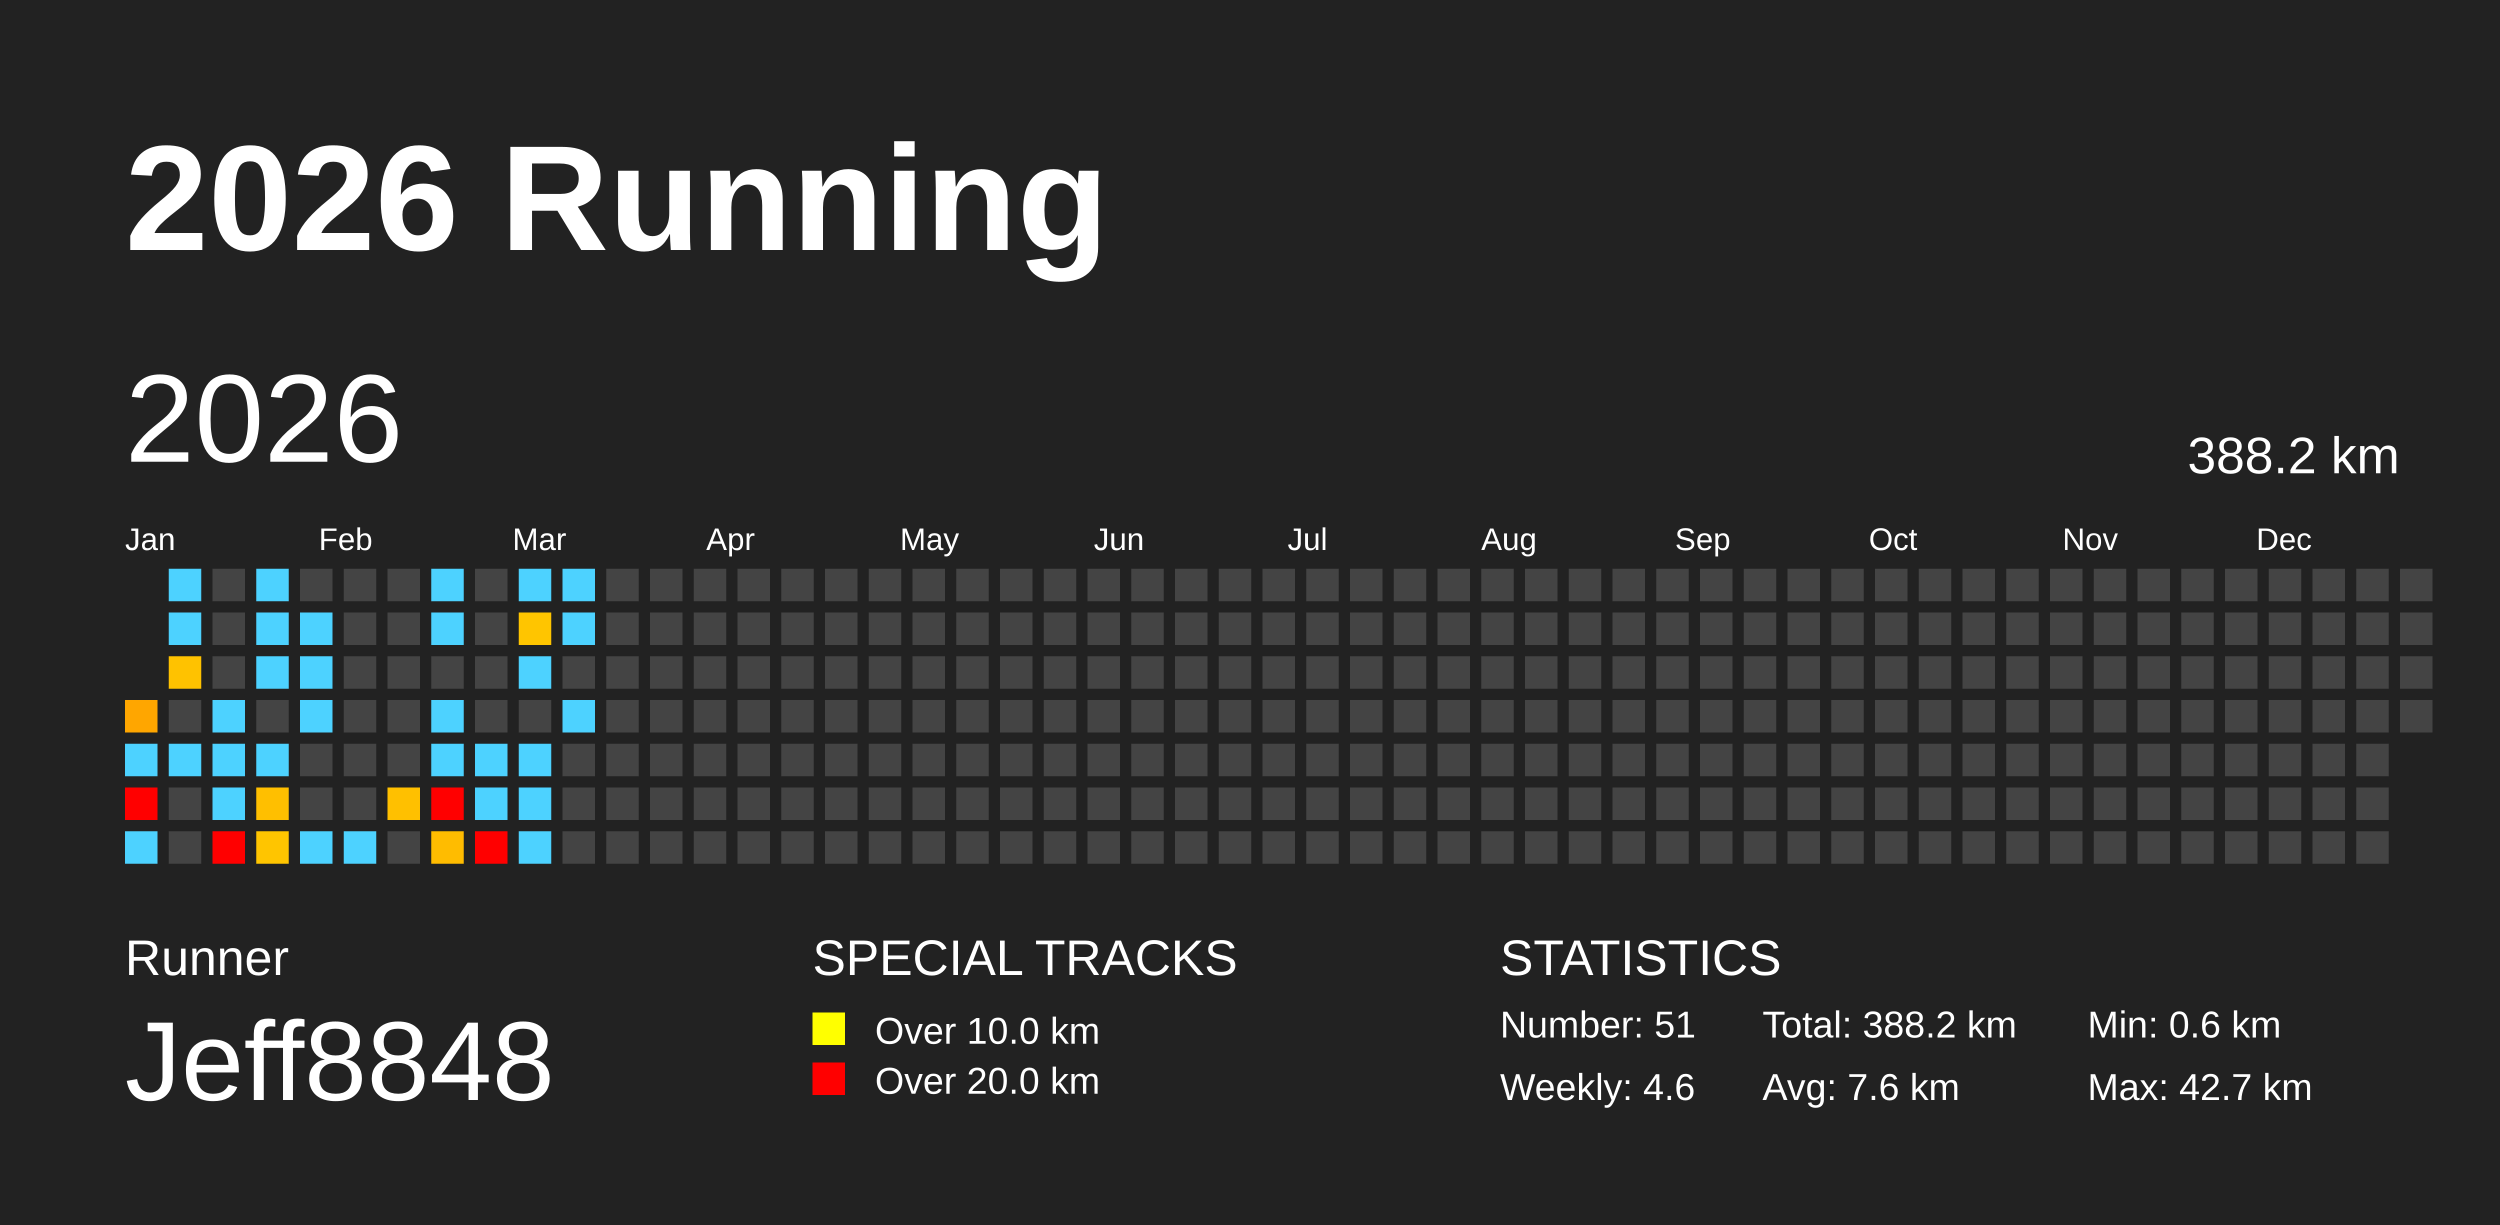
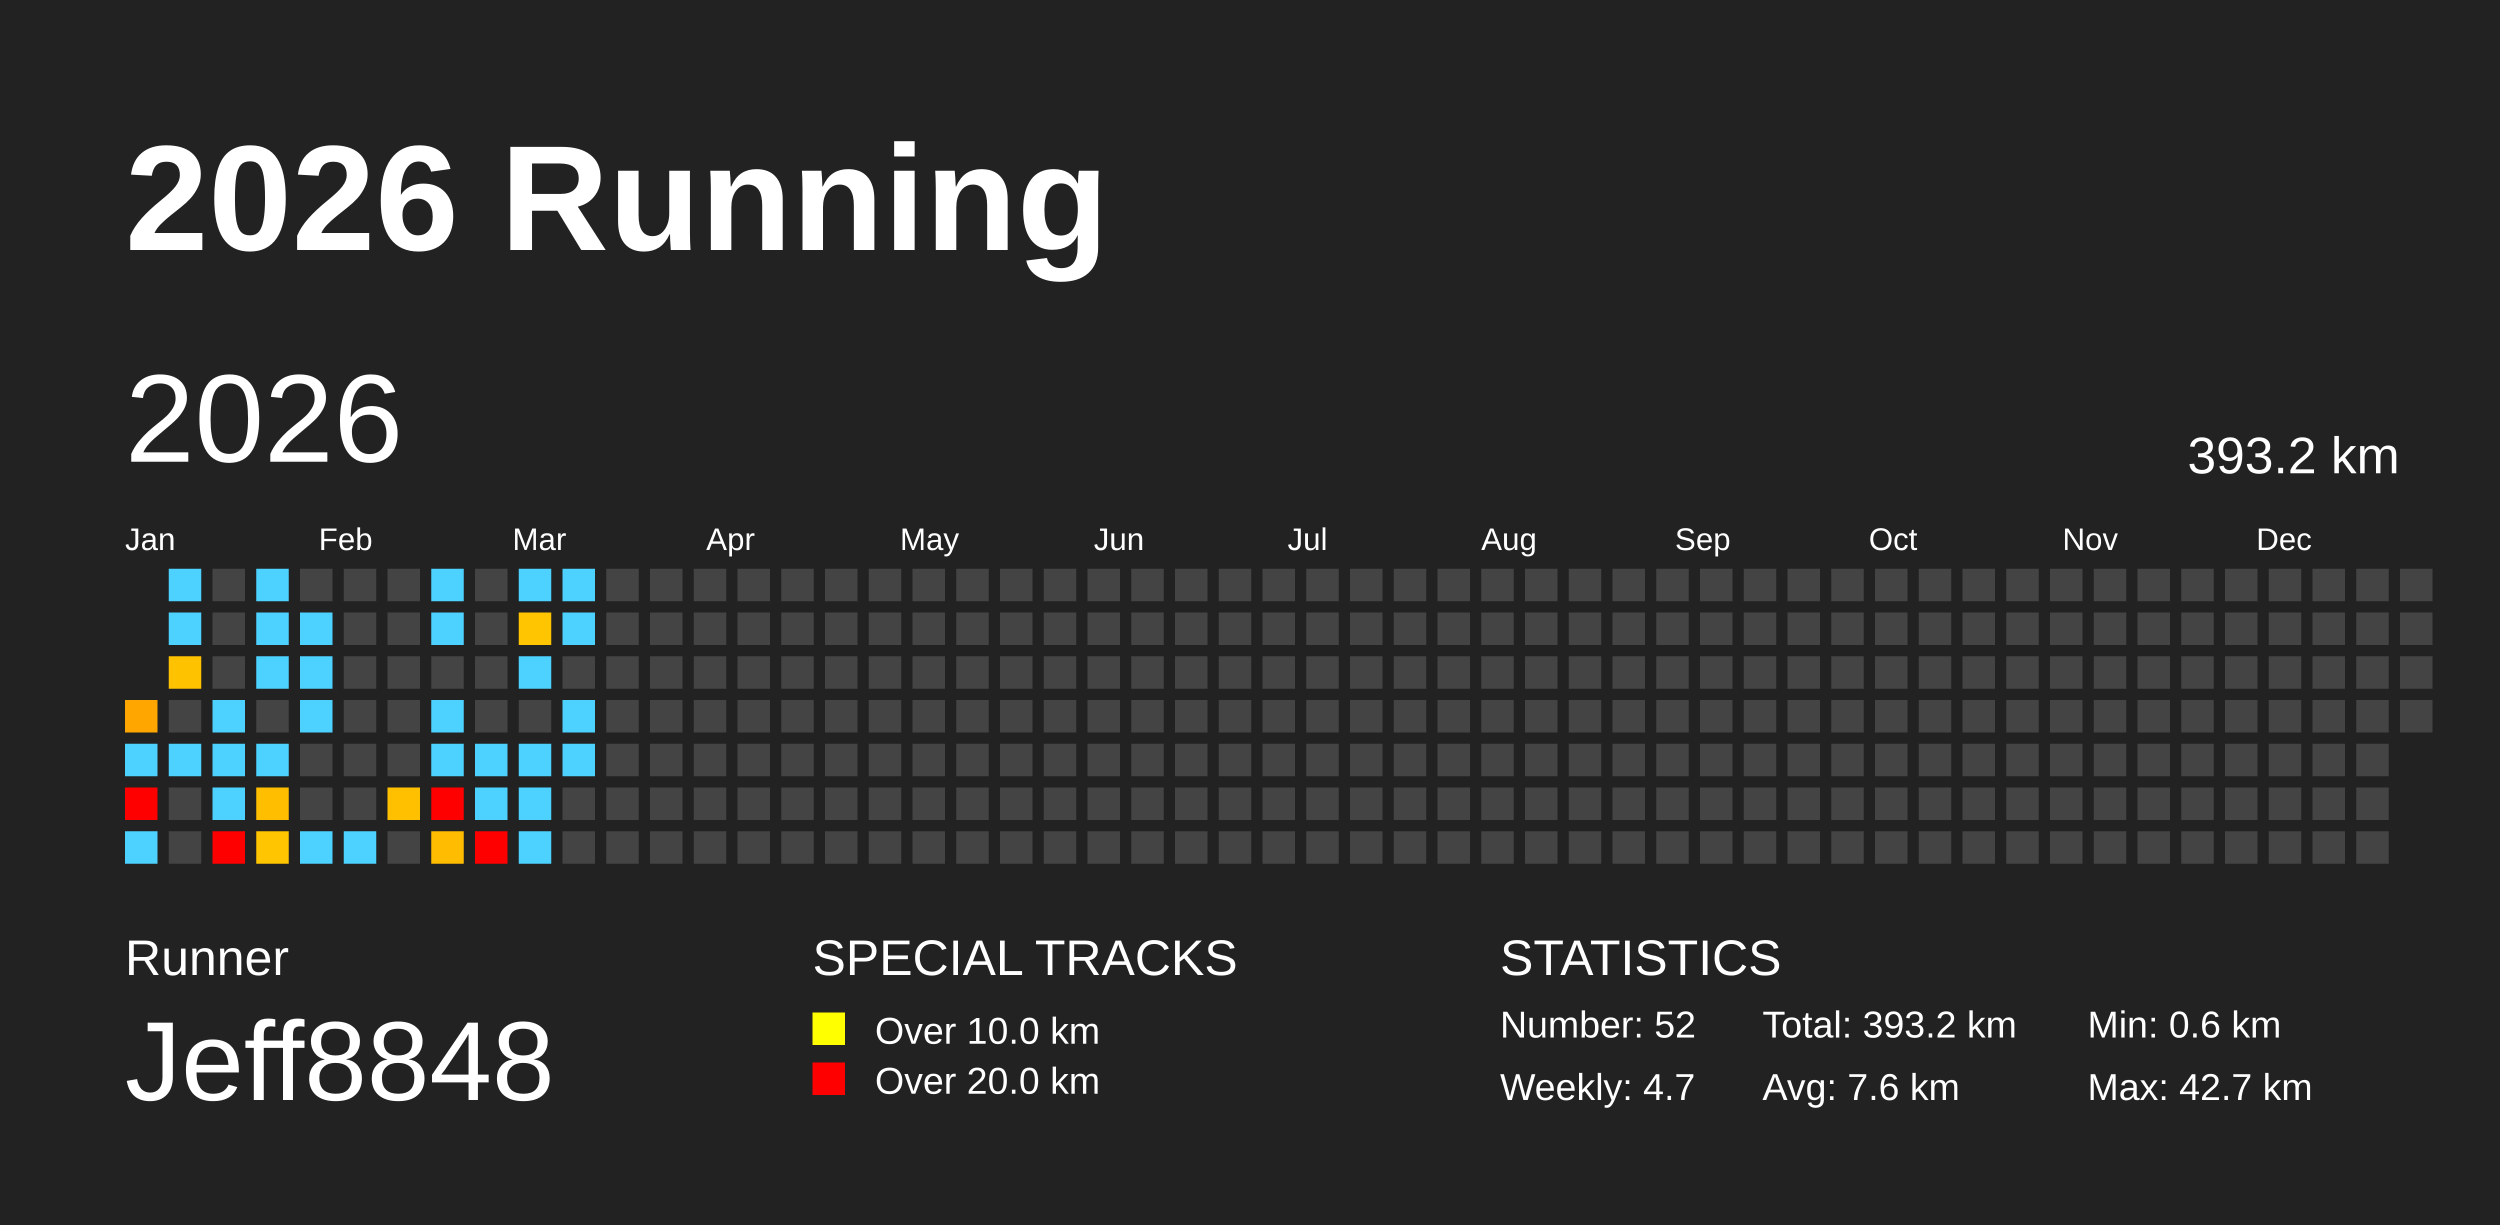
<svg xmlns="http://www.w3.org/2000/svg" baseProfile="full" height="98mm" version="1.1" viewBox="0,0,200,98" width="200mm">
  <defs />
  <rect fill="#222222" height="98" width="200" x="0" y="0" />
  <text fill="#FFFFFF" style="font-size:12px; font-family:Arial; font-weight:bold;" x="10" y="20">2026 Running</text>
  <text fill="#FFFFFF" style="font-size:4px; font-family:Arial" x="10" y="78">Runner</text>
  <text fill="#FFFFFF" style="font-size:9px; font-family:Arial" x="10" y="88">Jeff8848</text>
  <text fill="#FFFFFF" style="font-size:4px; font-family:Arial" x="65" y="78">SPECIAL TRACKS</text>
  <rect fill="yellow" height="2.6" width="2.6" x="65" y="81" />
  <text fill="#FFFFFF" style="font-size:3px; font-family:Arial" x="70" y="83.5">Over 10.0 km</text>
  <rect fill="red" height="2.6" width="2.6" x="65" y="85" />
  <text fill="#FFFFFF" style="font-size:3px; font-family:Arial" x="70" y="87.5">Over 20.0 km</text>
  <text fill="#FFFFFF" style="font-size:4px; font-family:Arial" x="120" y="78">STATISTICS</text>
-   <text fill="#FFFFFF" style="font-size:3px; font-family:Arial" x="120" y="83">Number: 51</text>
-   <text fill="#FFFFFF" style="font-size:3px; font-family:Arial" x="120" y="88">Weekly: 4.6</text>
-   <text fill="#FFFFFF" style="font-size:3px; font-family:Arial" x="141" y="83">Total: 388.2 km</text>
+   <text fill="#FFFFFF" style="font-size:3px; font-family:Arial" x="120" y="83">Number: 52</text>
+   <text fill="#FFFFFF" style="font-size:3px; font-family:Arial" x="120" y="88">Weekly: 4.7</text>
+   <text fill="#FFFFFF" style="font-size:3px; font-family:Arial" x="141" y="83">Total: 393.2 km</text>
  <text fill="#FFFFFF" style="font-size:3px; font-family:Arial" x="141" y="88">Avg: 7.6 km</text>
  <text fill="#FFFFFF" style="font-size:3px; font-family:Arial" x="167" y="83">Min: 0.6 km</text>
  <text fill="#FFFFFF" style="font-size:3px; font-family:Arial" x="167" y="88">Max: 42.7 km</text>
  <text dominant-baseline="hanging" fill="#FFFFFF" style="font-size:10.0px; font-family:Arial;" x="10" y="30">2026</text>
-   <text dominant-baseline="hanging" fill="#FFFFFF" style="font-size:4.125px; font-family:Arial;" x="175" y="35">388.2 km</text>
+   <text dominant-baseline="hanging" fill="#FFFFFF" style="font-size:4.125px; font-family:Arial;" x="175" y="35">393.2 km</text>
  <text fill="#FFFFFF" style="font-size:2.5px; font-family:Arial" x="10.0" y="44">Jan</text>
  <text fill="#FFFFFF" style="font-size:2.5px; font-family:Arial" x="25.5" y="44">Feb</text>
  <text fill="#FFFFFF" style="font-size:2.5px; font-family:Arial" x="41.0" y="44">Mar</text>
  <text fill="#FFFFFF" style="font-size:2.5px; font-family:Arial" x="56.5" y="44">Apr</text>
  <text fill="#FFFFFF" style="font-size:2.5px; font-family:Arial" x="72.0" y="44">May</text>
  <text fill="#FFFFFF" style="font-size:2.5px; font-family:Arial" x="87.5" y="44">Jun</text>
  <text fill="#FFFFFF" style="font-size:2.5px; font-family:Arial" x="103.0" y="44">Jul</text>
  <text fill="#FFFFFF" style="font-size:2.5px; font-family:Arial" x="118.5" y="44">Aug</text>
  <text fill="#FFFFFF" style="font-size:2.5px; font-family:Arial" x="134.0" y="44">Sep</text>
  <text fill="#FFFFFF" style="font-size:2.5px; font-family:Arial" x="149.5" y="44">Oct</text>
  <text fill="#FFFFFF" style="font-size:2.5px; font-family:Arial" x="165.0" y="44">Nov</text>
  <text fill="#FFFFFF" style="font-size:2.5px; font-family:Arial" x="180.5" y="44">Dec</text>
  <rect fill="#ffa600" height="2.6" width="2.6" x="10.0" y="56.0" />
  <rect fill="#4dd2ff" height="2.6" width="2.6" x="10.0" y="59.5" />
  <rect fill="red" height="2.6" width="2.6" x="10.0" y="63.0" />
  <rect fill="#4dd2ff" height="2.6" width="2.6" x="10.0" y="66.5" />
  <rect fill="#4dd2ff" height="2.6" width="2.6" x="13.5" y="45.5" />
  <rect fill="#4dd2ff" height="2.6" width="2.6" x="13.5" y="49.0" />
  <rect fill="#ffc200" height="2.6" width="2.6" x="13.5" y="52.5" />
  <rect fill="#444444" height="2.6" width="2.6" x="13.5" y="56.0" />
  <rect fill="#4dd2ff" height="2.6" width="2.6" x="13.5" y="59.5" />
  <rect fill="#444444" height="2.6" width="2.6" x="13.5" y="63.0" />
  <rect fill="#444444" height="2.6" width="2.6" x="13.5" y="66.5" />
  <rect fill="#444444" height="2.6" width="2.6" x="17.0" y="45.5" />
  <rect fill="#444444" height="2.6" width="2.6" x="17.0" y="49.0" />
  <rect fill="#444444" height="2.6" width="2.6" x="17.0" y="52.5" />
  <rect fill="#4dd2ff" height="2.6" width="2.6" x="17.0" y="56.0" />
  <rect fill="#4dd2ff" height="2.6" width="2.6" x="17.0" y="59.5" />
  <rect fill="#4dd2ff" height="2.6" width="2.6" x="17.0" y="63.0" />
  <rect fill="red" height="2.6" width="2.6" x="17.0" y="66.5" />
  <rect fill="#4dd2ff" height="2.6" width="2.6" x="20.5" y="45.5" />
  <rect fill="#4dd2ff" height="2.6" width="2.6" x="20.5" y="49.0" />
  <rect fill="#4dd2ff" height="2.6" width="2.6" x="20.5" y="52.5" />
  <rect fill="#444444" height="2.6" width="2.6" x="20.5" y="56.0" />
  <rect fill="#4dd2ff" height="2.6" width="2.6" x="20.5" y="59.5" />
  <rect fill="#ffbf00" height="2.6" width="2.6" x="20.5" y="63.0" />
  <rect fill="#ffc500" height="2.6" width="2.6" x="20.5" y="66.5" />
  <rect fill="#444444" height="2.6" width="2.6" x="24.0" y="45.5" />
  <rect fill="#4dd2ff" height="2.6" width="2.6" x="24.0" y="49.0" />
  <rect fill="#4dd2ff" height="2.6" width="2.6" x="24.0" y="52.5" />
  <rect fill="#4dd2ff" height="2.6" width="2.6" x="24.0" y="56.0" />
  <rect fill="#444444" height="2.6" width="2.6" x="24.0" y="59.5" />
  <rect fill="#444444" height="2.6" width="2.6" x="24.0" y="63.0" />
  <rect fill="#4dd2ff" height="2.6" width="2.6" x="24.0" y="66.5" />
  <rect fill="#444444" height="2.6" width="2.6" x="27.5" y="45.5" />
  <rect fill="#444444" height="2.6" width="2.6" x="27.5" y="49.0" />
  <rect fill="#444444" height="2.6" width="2.6" x="27.5" y="52.5" />
  <rect fill="#444444" height="2.6" width="2.6" x="27.5" y="56.0" />
  <rect fill="#444444" height="2.6" width="2.6" x="27.5" y="59.5" />
  <rect fill="#444444" height="2.6" width="2.6" x="27.5" y="63.0" />
  <rect fill="#4dd2ff" height="2.6" width="2.6" x="27.5" y="66.5" />
  <rect fill="#444444" height="2.6" width="2.6" x="31.0" y="45.5" />
  <rect fill="#444444" height="2.6" width="2.6" x="31.0" y="49.0" />
  <rect fill="#444444" height="2.6" width="2.6" x="31.0" y="52.5" />
  <rect fill="#444444" height="2.6" width="2.6" x="31.0" y="56.0" />
  <rect fill="#444444" height="2.6" width="2.6" x="31.0" y="59.5" />
  <rect fill="#ffc000" height="2.6" width="2.6" x="31.0" y="63.0" />
  <rect fill="#444444" height="2.6" width="2.6" x="31.0" y="66.5" />
  <rect fill="#4dd2ff" height="2.6" width="2.6" x="34.5" y="45.5" />
  <rect fill="#4dd2ff" height="2.6" width="2.6" x="34.5" y="49.0" />
  <rect fill="#444444" height="2.6" width="2.6" x="34.5" y="52.5" />
  <rect fill="#4dd2ff" height="2.6" width="2.6" x="34.5" y="56.0" />
  <rect fill="#4dd2ff" height="2.6" width="2.6" x="34.5" y="59.5" />
  <rect fill="red" height="2.6" width="2.6" x="34.5" y="63.0" />
  <rect fill="#ffbc00" height="2.6" width="2.6" x="34.5" y="66.5" />
  <rect fill="#444444" height="2.6" width="2.6" x="38.0" y="45.5" />
  <rect fill="#444444" height="2.6" width="2.6" x="38.0" y="49.0" />
  <rect fill="#444444" height="2.6" width="2.6" x="38.0" y="52.5" />
  <rect fill="#444444" height="2.6" width="2.6" x="38.0" y="56.0" />
  <rect fill="#4dd2ff" height="2.6" width="2.6" x="38.0" y="59.5" />
  <rect fill="#4dd2ff" height="2.6" width="2.6" x="38.0" y="63.0" />
  <rect fill="red" height="2.6" width="2.6" x="38.0" y="66.5" />
  <rect fill="#4dd2ff" height="2.6" width="2.6" x="41.5" y="45.5" />
  <rect fill="#ffc500" height="2.6" width="2.6" x="41.5" y="49.0" />
  <rect fill="#4dd2ff" height="2.6" width="2.6" x="41.5" y="52.5" />
  <rect fill="#444444" height="2.6" width="2.6" x="41.5" y="56.0" />
  <rect fill="#4dd2ff" height="2.6" width="2.6" x="41.5" y="59.5" />
  <rect fill="#4dd2ff" height="2.6" width="2.6" x="41.5" y="63.0" />
  <rect fill="#4dd2ff" height="2.6" width="2.6" x="41.5" y="66.5" />
  <rect fill="#4dd2ff" height="2.6" width="2.6" x="45.0" y="45.5" />
  <rect fill="#4dd2ff" height="2.6" width="2.6" x="45.0" y="49.0" />
  <rect fill="#444444" height="2.6" width="2.6" x="45.0" y="52.5" />
  <rect fill="#4dd2ff" height="2.6" width="2.6" x="45.0" y="56.0" />
-   <rect fill="#444444" height="2.6" width="2.6" x="45.0" y="59.5" />
+   <rect fill="#4dd2ff" height="2.6" width="2.6" x="45.0" y="59.5" />
  <rect fill="#444444" height="2.6" width="2.6" x="45.0" y="63.0" />
  <rect fill="#444444" height="2.6" width="2.6" x="45.0" y="66.5" />
  <rect fill="#444444" height="2.6" width="2.6" x="48.5" y="45.5" />
  <rect fill="#444444" height="2.6" width="2.6" x="48.5" y="49.0" />
  <rect fill="#444444" height="2.6" width="2.6" x="48.5" y="52.5" />
  <rect fill="#444444" height="2.6" width="2.6" x="48.5" y="56.0" />
  <rect fill="#444444" height="2.6" width="2.6" x="48.5" y="59.5" />
  <rect fill="#444444" height="2.6" width="2.6" x="48.5" y="63.0" />
  <rect fill="#444444" height="2.6" width="2.6" x="48.5" y="66.5" />
  <rect fill="#444444" height="2.6" width="2.6" x="52.0" y="45.5" />
  <rect fill="#444444" height="2.6" width="2.6" x="52.0" y="49.0" />
  <rect fill="#444444" height="2.6" width="2.6" x="52.0" y="52.5" />
  <rect fill="#444444" height="2.6" width="2.6" x="52.0" y="56.0" />
  <rect fill="#444444" height="2.6" width="2.6" x="52.0" y="59.5" />
  <rect fill="#444444" height="2.6" width="2.6" x="52.0" y="63.0" />
  <rect fill="#444444" height="2.6" width="2.6" x="52.0" y="66.5" />
  <rect fill="#444444" height="2.6" width="2.6" x="55.5" y="45.5" />
  <rect fill="#444444" height="2.6" width="2.6" x="55.5" y="49.0" />
  <rect fill="#444444" height="2.6" width="2.6" x="55.5" y="52.5" />
  <rect fill="#444444" height="2.6" width="2.6" x="55.5" y="56.0" />
  <rect fill="#444444" height="2.6" width="2.6" x="55.5" y="59.5" />
  <rect fill="#444444" height="2.6" width="2.6" x="55.5" y="63.0" />
  <rect fill="#444444" height="2.6" width="2.6" x="55.5" y="66.5" />
  <rect fill="#444444" height="2.6" width="2.6" x="59.0" y="45.5" />
  <rect fill="#444444" height="2.6" width="2.6" x="59.0" y="49.0" />
  <rect fill="#444444" height="2.6" width="2.6" x="59.0" y="52.5" />
  <rect fill="#444444" height="2.6" width="2.6" x="59.0" y="56.0" />
  <rect fill="#444444" height="2.6" width="2.6" x="59.0" y="59.5" />
  <rect fill="#444444" height="2.6" width="2.6" x="59.0" y="63.0" />
  <rect fill="#444444" height="2.6" width="2.6" x="59.0" y="66.5" />
  <rect fill="#444444" height="2.6" width="2.6" x="62.5" y="45.5" />
  <rect fill="#444444" height="2.6" width="2.6" x="62.5" y="49.0" />
  <rect fill="#444444" height="2.6" width="2.6" x="62.5" y="52.5" />
  <rect fill="#444444" height="2.6" width="2.6" x="62.5" y="56.0" />
  <rect fill="#444444" height="2.6" width="2.6" x="62.5" y="59.5" />
  <rect fill="#444444" height="2.6" width="2.6" x="62.5" y="63.0" />
  <rect fill="#444444" height="2.6" width="2.6" x="62.5" y="66.5" />
  <rect fill="#444444" height="2.6" width="2.6" x="66.0" y="45.5" />
  <rect fill="#444444" height="2.6" width="2.6" x="66.0" y="49.0" />
  <rect fill="#444444" height="2.6" width="2.6" x="66.0" y="52.5" />
  <rect fill="#444444" height="2.6" width="2.6" x="66.0" y="56.0" />
  <rect fill="#444444" height="2.6" width="2.6" x="66.0" y="59.5" />
  <rect fill="#444444" height="2.6" width="2.6" x="66.0" y="63.0" />
  <rect fill="#444444" height="2.6" width="2.6" x="66.0" y="66.5" />
  <rect fill="#444444" height="2.6" width="2.6" x="69.5" y="45.5" />
  <rect fill="#444444" height="2.6" width="2.6" x="69.5" y="49.0" />
  <rect fill="#444444" height="2.6" width="2.6" x="69.5" y="52.5" />
  <rect fill="#444444" height="2.6" width="2.6" x="69.5" y="56.0" />
  <rect fill="#444444" height="2.6" width="2.6" x="69.5" y="59.5" />
  <rect fill="#444444" height="2.6" width="2.6" x="69.5" y="63.0" />
  <rect fill="#444444" height="2.6" width="2.6" x="69.5" y="66.5" />
  <rect fill="#444444" height="2.6" width="2.6" x="73.0" y="45.5" />
  <rect fill="#444444" height="2.6" width="2.6" x="73.0" y="49.0" />
  <rect fill="#444444" height="2.6" width="2.6" x="73.0" y="52.5" />
  <rect fill="#444444" height="2.6" width="2.6" x="73.0" y="56.0" />
  <rect fill="#444444" height="2.6" width="2.6" x="73.0" y="59.5" />
  <rect fill="#444444" height="2.6" width="2.6" x="73.0" y="63.0" />
  <rect fill="#444444" height="2.6" width="2.6" x="73.0" y="66.5" />
  <rect fill="#444444" height="2.6" width="2.6" x="76.5" y="45.5" />
  <rect fill="#444444" height="2.6" width="2.6" x="76.5" y="49.0" />
  <rect fill="#444444" height="2.6" width="2.6" x="76.5" y="52.5" />
  <rect fill="#444444" height="2.6" width="2.6" x="76.5" y="56.0" />
  <rect fill="#444444" height="2.6" width="2.6" x="76.5" y="59.5" />
  <rect fill="#444444" height="2.6" width="2.6" x="76.5" y="63.0" />
  <rect fill="#444444" height="2.6" width="2.6" x="76.5" y="66.5" />
  <rect fill="#444444" height="2.6" width="2.6" x="80.0" y="45.5" />
  <rect fill="#444444" height="2.6" width="2.6" x="80.0" y="49.0" />
  <rect fill="#444444" height="2.6" width="2.6" x="80.0" y="52.5" />
  <rect fill="#444444" height="2.6" width="2.6" x="80.0" y="56.0" />
  <rect fill="#444444" height="2.6" width="2.6" x="80.0" y="59.5" />
  <rect fill="#444444" height="2.6" width="2.6" x="80.0" y="63.0" />
  <rect fill="#444444" height="2.6" width="2.6" x="80.0" y="66.5" />
  <rect fill="#444444" height="2.6" width="2.6" x="83.5" y="45.5" />
  <rect fill="#444444" height="2.6" width="2.6" x="83.5" y="49.0" />
  <rect fill="#444444" height="2.6" width="2.6" x="83.5" y="52.5" />
  <rect fill="#444444" height="2.6" width="2.6" x="83.5" y="56.0" />
  <rect fill="#444444" height="2.6" width="2.6" x="83.5" y="59.5" />
  <rect fill="#444444" height="2.6" width="2.6" x="83.5" y="63.0" />
  <rect fill="#444444" height="2.6" width="2.6" x="83.5" y="66.5" />
  <rect fill="#444444" height="2.6" width="2.6" x="87.0" y="45.5" />
  <rect fill="#444444" height="2.6" width="2.6" x="87.0" y="49.0" />
  <rect fill="#444444" height="2.6" width="2.6" x="87.0" y="52.5" />
  <rect fill="#444444" height="2.6" width="2.6" x="87.0" y="56.0" />
  <rect fill="#444444" height="2.6" width="2.6" x="87.0" y="59.5" />
  <rect fill="#444444" height="2.6" width="2.6" x="87.0" y="63.0" />
  <rect fill="#444444" height="2.6" width="2.6" x="87.0" y="66.5" />
  <rect fill="#444444" height="2.6" width="2.6" x="90.5" y="45.5" />
  <rect fill="#444444" height="2.6" width="2.6" x="90.5" y="49.0" />
  <rect fill="#444444" height="2.6" width="2.6" x="90.5" y="52.5" />
  <rect fill="#444444" height="2.6" width="2.6" x="90.5" y="56.0" />
  <rect fill="#444444" height="2.6" width="2.6" x="90.5" y="59.5" />
  <rect fill="#444444" height="2.6" width="2.6" x="90.5" y="63.0" />
  <rect fill="#444444" height="2.6" width="2.6" x="90.5" y="66.5" />
  <rect fill="#444444" height="2.6" width="2.6" x="94.0" y="45.5" />
  <rect fill="#444444" height="2.6" width="2.6" x="94.0" y="49.0" />
  <rect fill="#444444" height="2.6" width="2.6" x="94.0" y="52.5" />
  <rect fill="#444444" height="2.6" width="2.6" x="94.0" y="56.0" />
  <rect fill="#444444" height="2.6" width="2.6" x="94.0" y="59.5" />
  <rect fill="#444444" height="2.6" width="2.6" x="94.0" y="63.0" />
  <rect fill="#444444" height="2.6" width="2.6" x="94.0" y="66.5" />
  <rect fill="#444444" height="2.6" width="2.6" x="97.5" y="45.5" />
  <rect fill="#444444" height="2.6" width="2.6" x="97.5" y="49.0" />
  <rect fill="#444444" height="2.6" width="2.6" x="97.5" y="52.5" />
  <rect fill="#444444" height="2.6" width="2.6" x="97.5" y="56.0" />
  <rect fill="#444444" height="2.6" width="2.6" x="97.5" y="59.5" />
  <rect fill="#444444" height="2.6" width="2.6" x="97.5" y="63.0" />
  <rect fill="#444444" height="2.6" width="2.6" x="97.5" y="66.5" />
  <rect fill="#444444" height="2.6" width="2.6" x="101.0" y="45.5" />
  <rect fill="#444444" height="2.6" width="2.6" x="101.0" y="49.0" />
  <rect fill="#444444" height="2.6" width="2.6" x="101.0" y="52.5" />
  <rect fill="#444444" height="2.6" width="2.6" x="101.0" y="56.0" />
  <rect fill="#444444" height="2.6" width="2.6" x="101.0" y="59.5" />
  <rect fill="#444444" height="2.6" width="2.6" x="101.0" y="63.0" />
  <rect fill="#444444" height="2.6" width="2.6" x="101.0" y="66.5" />
  <rect fill="#444444" height="2.6" width="2.6" x="104.5" y="45.5" />
  <rect fill="#444444" height="2.6" width="2.6" x="104.5" y="49.0" />
  <rect fill="#444444" height="2.6" width="2.6" x="104.5" y="52.5" />
  <rect fill="#444444" height="2.6" width="2.6" x="104.5" y="56.0" />
  <rect fill="#444444" height="2.6" width="2.6" x="104.5" y="59.5" />
  <rect fill="#444444" height="2.6" width="2.6" x="104.5" y="63.0" />
  <rect fill="#444444" height="2.6" width="2.6" x="104.5" y="66.5" />
  <rect fill="#444444" height="2.6" width="2.6" x="108.0" y="45.5" />
  <rect fill="#444444" height="2.6" width="2.6" x="108.0" y="49.0" />
  <rect fill="#444444" height="2.6" width="2.6" x="108.0" y="52.5" />
  <rect fill="#444444" height="2.6" width="2.6" x="108.0" y="56.0" />
  <rect fill="#444444" height="2.6" width="2.6" x="108.0" y="59.5" />
  <rect fill="#444444" height="2.6" width="2.6" x="108.0" y="63.0" />
  <rect fill="#444444" height="2.6" width="2.6" x="108.0" y="66.5" />
  <rect fill="#444444" height="2.6" width="2.6" x="111.5" y="45.5" />
  <rect fill="#444444" height="2.6" width="2.6" x="111.5" y="49.0" />
  <rect fill="#444444" height="2.6" width="2.6" x="111.5" y="52.5" />
  <rect fill="#444444" height="2.6" width="2.6" x="111.5" y="56.0" />
  <rect fill="#444444" height="2.6" width="2.6" x="111.5" y="59.5" />
  <rect fill="#444444" height="2.6" width="2.6" x="111.5" y="63.0" />
  <rect fill="#444444" height="2.6" width="2.6" x="111.5" y="66.5" />
  <rect fill="#444444" height="2.6" width="2.6" x="115.0" y="45.5" />
  <rect fill="#444444" height="2.6" width="2.6" x="115.0" y="49.0" />
  <rect fill="#444444" height="2.6" width="2.6" x="115.0" y="52.5" />
  <rect fill="#444444" height="2.6" width="2.6" x="115.0" y="56.0" />
  <rect fill="#444444" height="2.6" width="2.6" x="115.0" y="59.5" />
  <rect fill="#444444" height="2.6" width="2.6" x="115.0" y="63.0" />
  <rect fill="#444444" height="2.6" width="2.6" x="115.0" y="66.5" />
  <rect fill="#444444" height="2.6" width="2.6" x="118.5" y="45.5" />
  <rect fill="#444444" height="2.6" width="2.6" x="118.5" y="49.0" />
  <rect fill="#444444" height="2.6" width="2.6" x="118.5" y="52.5" />
  <rect fill="#444444" height="2.6" width="2.6" x="118.5" y="56.0" />
  <rect fill="#444444" height="2.6" width="2.6" x="118.5" y="59.5" />
  <rect fill="#444444" height="2.6" width="2.6" x="118.5" y="63.0" />
  <rect fill="#444444" height="2.6" width="2.6" x="118.5" y="66.5" />
  <rect fill="#444444" height="2.6" width="2.6" x="122.0" y="45.5" />
  <rect fill="#444444" height="2.6" width="2.6" x="122.0" y="49.0" />
  <rect fill="#444444" height="2.6" width="2.6" x="122.0" y="52.5" />
  <rect fill="#444444" height="2.6" width="2.6" x="122.0" y="56.0" />
  <rect fill="#444444" height="2.6" width="2.6" x="122.0" y="59.5" />
  <rect fill="#444444" height="2.6" width="2.6" x="122.0" y="63.0" />
  <rect fill="#444444" height="2.6" width="2.6" x="122.0" y="66.5" />
  <rect fill="#444444" height="2.6" width="2.6" x="125.5" y="45.5" />
  <rect fill="#444444" height="2.6" width="2.6" x="125.5" y="49.0" />
  <rect fill="#444444" height="2.6" width="2.6" x="125.5" y="52.5" />
  <rect fill="#444444" height="2.6" width="2.6" x="125.5" y="56.0" />
  <rect fill="#444444" height="2.6" width="2.6" x="125.5" y="59.5" />
  <rect fill="#444444" height="2.6" width="2.6" x="125.5" y="63.0" />
  <rect fill="#444444" height="2.6" width="2.6" x="125.5" y="66.5" />
  <rect fill="#444444" height="2.6" width="2.6" x="129.0" y="45.5" />
  <rect fill="#444444" height="2.6" width="2.6" x="129.0" y="49.0" />
  <rect fill="#444444" height="2.6" width="2.6" x="129.0" y="52.5" />
  <rect fill="#444444" height="2.6" width="2.6" x="129.0" y="56.0" />
  <rect fill="#444444" height="2.6" width="2.6" x="129.0" y="59.5" />
  <rect fill="#444444" height="2.6" width="2.6" x="129.0" y="63.0" />
  <rect fill="#444444" height="2.6" width="2.6" x="129.0" y="66.5" />
  <rect fill="#444444" height="2.6" width="2.6" x="132.5" y="45.5" />
  <rect fill="#444444" height="2.6" width="2.6" x="132.5" y="49.0" />
  <rect fill="#444444" height="2.6" width="2.6" x="132.5" y="52.5" />
  <rect fill="#444444" height="2.6" width="2.6" x="132.5" y="56.0" />
  <rect fill="#444444" height="2.6" width="2.6" x="132.5" y="59.5" />
  <rect fill="#444444" height="2.6" width="2.6" x="132.5" y="63.0" />
  <rect fill="#444444" height="2.6" width="2.6" x="132.5" y="66.5" />
  <rect fill="#444444" height="2.6" width="2.6" x="136.0" y="45.5" />
  <rect fill="#444444" height="2.6" width="2.6" x="136.0" y="49.0" />
  <rect fill="#444444" height="2.6" width="2.6" x="136.0" y="52.5" />
  <rect fill="#444444" height="2.6" width="2.6" x="136.0" y="56.0" />
  <rect fill="#444444" height="2.6" width="2.6" x="136.0" y="59.5" />
  <rect fill="#444444" height="2.6" width="2.6" x="136.0" y="63.0" />
  <rect fill="#444444" height="2.6" width="2.6" x="136.0" y="66.5" />
  <rect fill="#444444" height="2.6" width="2.6" x="139.5" y="45.5" />
  <rect fill="#444444" height="2.6" width="2.6" x="139.5" y="49.0" />
  <rect fill="#444444" height="2.6" width="2.6" x="139.5" y="52.5" />
  <rect fill="#444444" height="2.6" width="2.6" x="139.5" y="56.0" />
  <rect fill="#444444" height="2.6" width="2.6" x="139.5" y="59.5" />
  <rect fill="#444444" height="2.6" width="2.6" x="139.5" y="63.0" />
  <rect fill="#444444" height="2.6" width="2.6" x="139.5" y="66.5" />
  <rect fill="#444444" height="2.6" width="2.6" x="143.0" y="45.5" />
  <rect fill="#444444" height="2.6" width="2.6" x="143.0" y="49.0" />
  <rect fill="#444444" height="2.6" width="2.6" x="143.0" y="52.5" />
  <rect fill="#444444" height="2.6" width="2.6" x="143.0" y="56.0" />
  <rect fill="#444444" height="2.6" width="2.6" x="143.0" y="59.5" />
  <rect fill="#444444" height="2.6" width="2.6" x="143.0" y="63.0" />
  <rect fill="#444444" height="2.6" width="2.6" x="143.0" y="66.5" />
  <rect fill="#444444" height="2.6" width="2.6" x="146.5" y="45.5" />
  <rect fill="#444444" height="2.6" width="2.6" x="146.5" y="49.0" />
  <rect fill="#444444" height="2.6" width="2.6" x="146.5" y="52.5" />
  <rect fill="#444444" height="2.6" width="2.6" x="146.5" y="56.0" />
  <rect fill="#444444" height="2.6" width="2.6" x="146.5" y="59.5" />
  <rect fill="#444444" height="2.6" width="2.6" x="146.5" y="63.0" />
  <rect fill="#444444" height="2.6" width="2.6" x="146.5" y="66.5" />
  <rect fill="#444444" height="2.6" width="2.6" x="150.0" y="45.5" />
  <rect fill="#444444" height="2.6" width="2.6" x="150.0" y="49.0" />
  <rect fill="#444444" height="2.6" width="2.6" x="150.0" y="52.5" />
  <rect fill="#444444" height="2.6" width="2.6" x="150.0" y="56.0" />
  <rect fill="#444444" height="2.6" width="2.6" x="150.0" y="59.5" />
  <rect fill="#444444" height="2.6" width="2.6" x="150.0" y="63.0" />
  <rect fill="#444444" height="2.6" width="2.6" x="150.0" y="66.5" />
  <rect fill="#444444" height="2.6" width="2.6" x="153.5" y="45.5" />
  <rect fill="#444444" height="2.6" width="2.6" x="153.5" y="49.0" />
  <rect fill="#444444" height="2.6" width="2.6" x="153.5" y="52.5" />
  <rect fill="#444444" height="2.6" width="2.6" x="153.5" y="56.0" />
  <rect fill="#444444" height="2.6" width="2.6" x="153.5" y="59.5" />
  <rect fill="#444444" height="2.6" width="2.6" x="153.5" y="63.0" />
  <rect fill="#444444" height="2.6" width="2.6" x="153.5" y="66.5" />
  <rect fill="#444444" height="2.6" width="2.6" x="157.0" y="45.5" />
  <rect fill="#444444" height="2.6" width="2.6" x="157.0" y="49.0" />
  <rect fill="#444444" height="2.6" width="2.6" x="157.0" y="52.5" />
  <rect fill="#444444" height="2.6" width="2.6" x="157.0" y="56.0" />
  <rect fill="#444444" height="2.6" width="2.6" x="157.0" y="59.5" />
  <rect fill="#444444" height="2.6" width="2.6" x="157.0" y="63.0" />
  <rect fill="#444444" height="2.6" width="2.6" x="157.0" y="66.5" />
  <rect fill="#444444" height="2.6" width="2.6" x="160.5" y="45.5" />
  <rect fill="#444444" height="2.6" width="2.6" x="160.5" y="49.0" />
  <rect fill="#444444" height="2.6" width="2.6" x="160.5" y="52.5" />
  <rect fill="#444444" height="2.6" width="2.6" x="160.5" y="56.0" />
  <rect fill="#444444" height="2.6" width="2.6" x="160.5" y="59.5" />
  <rect fill="#444444" height="2.6" width="2.6" x="160.5" y="63.0" />
  <rect fill="#444444" height="2.6" width="2.6" x="160.5" y="66.5" />
  <rect fill="#444444" height="2.6" width="2.6" x="164.0" y="45.5" />
  <rect fill="#444444" height="2.6" width="2.6" x="164.0" y="49.0" />
  <rect fill="#444444" height="2.6" width="2.6" x="164.0" y="52.5" />
  <rect fill="#444444" height="2.6" width="2.6" x="164.0" y="56.0" />
  <rect fill="#444444" height="2.6" width="2.6" x="164.0" y="59.5" />
  <rect fill="#444444" height="2.6" width="2.6" x="164.0" y="63.0" />
  <rect fill="#444444" height="2.6" width="2.6" x="164.0" y="66.5" />
  <rect fill="#444444" height="2.6" width="2.6" x="167.5" y="45.5" />
  <rect fill="#444444" height="2.6" width="2.6" x="167.5" y="49.0" />
  <rect fill="#444444" height="2.6" width="2.6" x="167.5" y="52.5" />
  <rect fill="#444444" height="2.6" width="2.6" x="167.5" y="56.0" />
  <rect fill="#444444" height="2.6" width="2.6" x="167.5" y="59.5" />
  <rect fill="#444444" height="2.6" width="2.6" x="167.5" y="63.0" />
  <rect fill="#444444" height="2.6" width="2.6" x="167.5" y="66.5" />
  <rect fill="#444444" height="2.6" width="2.6" x="171.0" y="45.5" />
  <rect fill="#444444" height="2.6" width="2.6" x="171.0" y="49.0" />
  <rect fill="#444444" height="2.6" width="2.6" x="171.0" y="52.5" />
  <rect fill="#444444" height="2.6" width="2.6" x="171.0" y="56.0" />
  <rect fill="#444444" height="2.6" width="2.6" x="171.0" y="59.5" />
  <rect fill="#444444" height="2.6" width="2.6" x="171.0" y="63.0" />
  <rect fill="#444444" height="2.6" width="2.6" x="171.0" y="66.5" />
  <rect fill="#444444" height="2.6" width="2.6" x="174.5" y="45.5" />
  <rect fill="#444444" height="2.6" width="2.6" x="174.5" y="49.0" />
  <rect fill="#444444" height="2.6" width="2.6" x="174.5" y="52.5" />
  <rect fill="#444444" height="2.6" width="2.6" x="174.5" y="56.0" />
  <rect fill="#444444" height="2.6" width="2.6" x="174.5" y="59.5" />
  <rect fill="#444444" height="2.6" width="2.6" x="174.5" y="63.0" />
  <rect fill="#444444" height="2.6" width="2.6" x="174.5" y="66.5" />
  <rect fill="#444444" height="2.6" width="2.6" x="178.0" y="45.5" />
  <rect fill="#444444" height="2.6" width="2.6" x="178.0" y="49.0" />
  <rect fill="#444444" height="2.6" width="2.6" x="178.0" y="52.5" />
  <rect fill="#444444" height="2.6" width="2.6" x="178.0" y="56.0" />
  <rect fill="#444444" height="2.6" width="2.6" x="178.0" y="59.5" />
  <rect fill="#444444" height="2.6" width="2.6" x="178.0" y="63.0" />
  <rect fill="#444444" height="2.6" width="2.6" x="178.0" y="66.5" />
  <rect fill="#444444" height="2.6" width="2.6" x="181.5" y="45.5" />
  <rect fill="#444444" height="2.6" width="2.6" x="181.5" y="49.0" />
  <rect fill="#444444" height="2.6" width="2.6" x="181.5" y="52.5" />
  <rect fill="#444444" height="2.6" width="2.6" x="181.5" y="56.0" />
  <rect fill="#444444" height="2.6" width="2.6" x="181.5" y="59.5" />
  <rect fill="#444444" height="2.6" width="2.6" x="181.5" y="63.0" />
  <rect fill="#444444" height="2.6" width="2.6" x="181.5" y="66.5" />
  <rect fill="#444444" height="2.6" width="2.6" x="185.0" y="45.5" />
  <rect fill="#444444" height="2.6" width="2.6" x="185.0" y="49.0" />
  <rect fill="#444444" height="2.6" width="2.6" x="185.0" y="52.5" />
  <rect fill="#444444" height="2.6" width="2.6" x="185.0" y="56.0" />
  <rect fill="#444444" height="2.6" width="2.6" x="185.0" y="59.5" />
  <rect fill="#444444" height="2.6" width="2.6" x="185.0" y="63.0" />
  <rect fill="#444444" height="2.6" width="2.6" x="185.0" y="66.5" />
  <rect fill="#444444" height="2.6" width="2.6" x="188.5" y="45.5" />
  <rect fill="#444444" height="2.6" width="2.6" x="188.5" y="49.0" />
  <rect fill="#444444" height="2.6" width="2.6" x="188.5" y="52.5" />
  <rect fill="#444444" height="2.6" width="2.6" x="188.5" y="56.0" />
  <rect fill="#444444" height="2.6" width="2.6" x="188.5" y="59.5" />
  <rect fill="#444444" height="2.6" width="2.6" x="188.5" y="63.0" />
  <rect fill="#444444" height="2.6" width="2.6" x="188.5" y="66.5" />
  <rect fill="#444444" height="2.6" width="2.6" x="192.0" y="45.5" />
  <rect fill="#444444" height="2.6" width="2.6" x="192.0" y="49.0" />
  <rect fill="#444444" height="2.6" width="2.6" x="192.0" y="52.5" />
  <rect fill="#444444" height="2.6" width="2.6" x="192.0" y="56.0" />
</svg>
